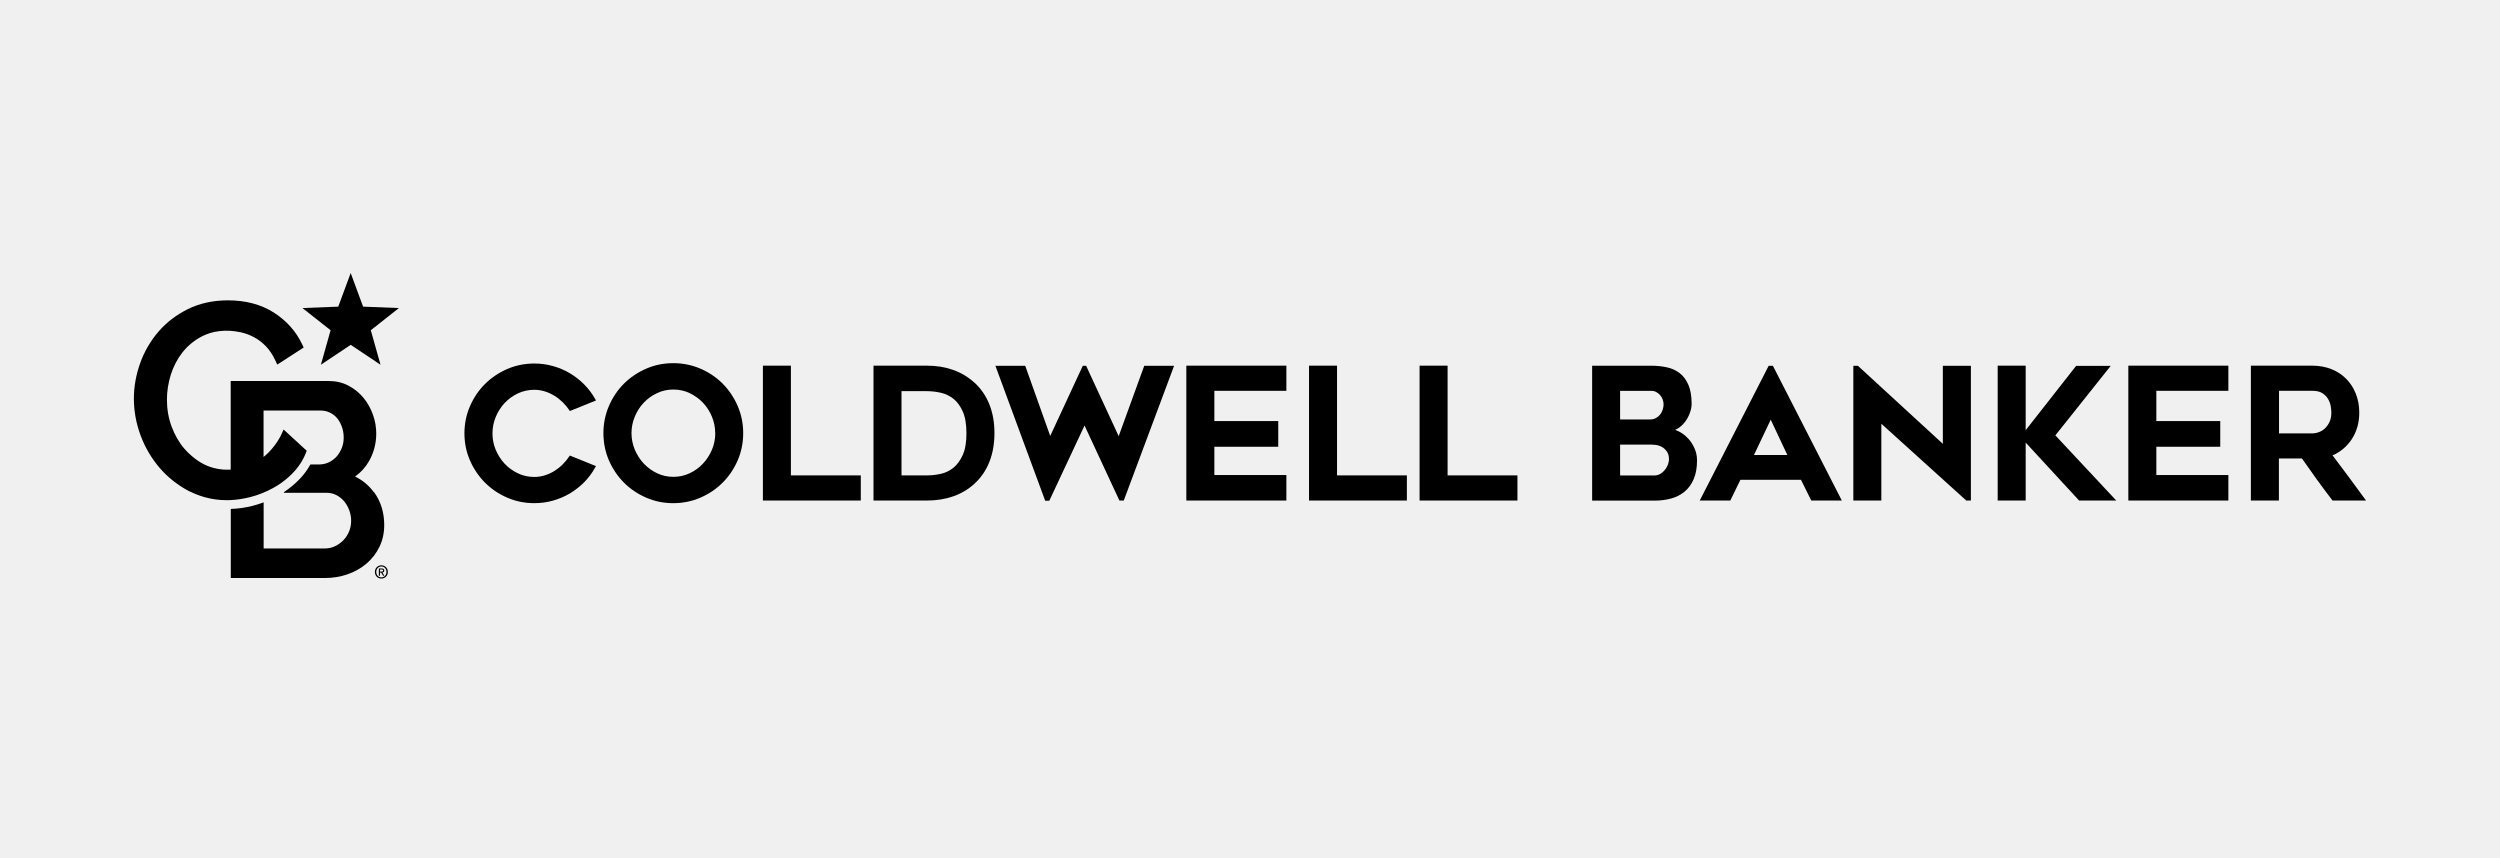
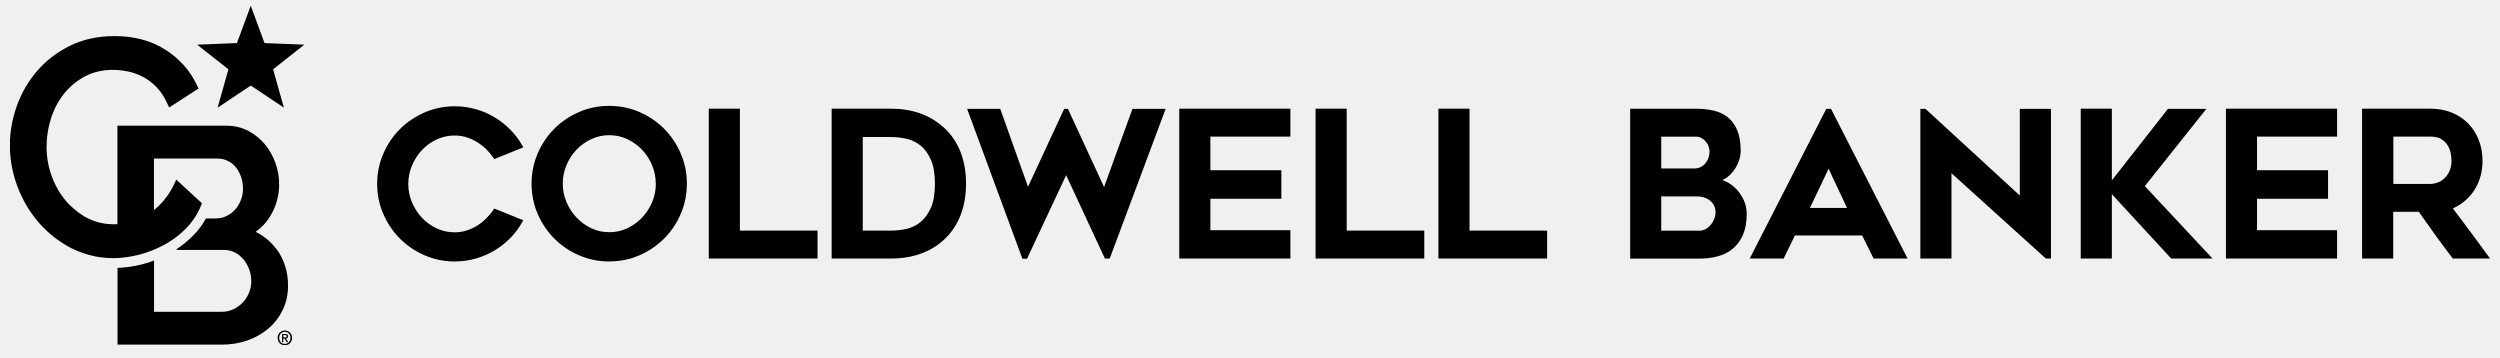
- <svg xmlns="http://www.w3.org/2000/svg" width="140" height="48" viewBox="0 0 140 48" fill="none">
-   <g clip-path="url(#clip0_626_1431)">
-     <path d="M44.29 20.477H42.722V28.03H48.204V26.622H44.29V20.477Z" fill="black" />
-     <path d="M62.646 24.426L60.824 20.486H60.635L58.813 24.413L57.413 20.486H55.743L58.511 27.989L58.528 28.04H58.762L60.734 23.829L62.687 28.03H62.931L65.749 20.486H64.077L62.646 24.426Z" fill="black" />
-     <path d="M66.435 28.03H72.037V26.602H68.004V25.018H71.582V23.58H68.004V21.885H72.037V20.477H66.435V28.03Z" fill="black" />
-     <path d="M74.874 20.477H73.305V28.03H78.785V26.622H74.874V20.477Z" fill="black" />
-     <path d="M81.065 20.477H79.497V28.03H84.977V26.622H81.065V20.477Z" fill="black" />
-     <path d="M93.161 22.642C93.161 22.741 93.143 22.845 93.11 22.947C93.077 23.049 93.026 23.142 92.96 23.224C92.896 23.303 92.815 23.369 92.721 23.417C92.627 23.465 92.515 23.491 92.388 23.491H90.726V21.887H92.49C92.579 21.887 92.662 21.907 92.741 21.951C92.823 21.994 92.896 22.05 92.957 22.116C93.018 22.184 93.069 22.266 93.105 22.357C93.14 22.449 93.161 22.545 93.161 22.644M93.463 25.702C93.463 25.814 93.44 25.923 93.397 26.032C93.354 26.142 93.293 26.246 93.216 26.335C93.143 26.424 93.054 26.497 92.957 26.548C92.861 26.599 92.757 26.625 92.65 26.625H90.726V24.899H92.5C92.802 24.899 93.041 24.978 93.212 25.133C93.382 25.288 93.463 25.473 93.463 25.702ZM94.525 24.548C94.378 24.388 94.21 24.258 94.022 24.164C93.951 24.129 93.88 24.098 93.809 24.073C93.867 24.047 93.921 24.019 93.977 23.984C94.132 23.882 94.266 23.755 94.376 23.605C94.485 23.458 94.571 23.295 94.635 23.12C94.698 22.944 94.731 22.774 94.731 22.616C94.731 22.189 94.67 21.834 94.553 21.557C94.434 21.279 94.269 21.056 94.065 20.898C93.862 20.741 93.621 20.629 93.346 20.57C93.079 20.512 92.792 20.481 92.492 20.481H89.16V28.035H92.652C92.975 28.035 93.283 27.997 93.567 27.921C93.857 27.845 94.114 27.715 94.33 27.537C94.546 27.359 94.721 27.123 94.846 26.833C94.97 26.546 95.034 26.19 95.034 25.778C95.034 25.539 94.986 25.311 94.891 25.102C94.797 24.894 94.675 24.708 94.531 24.548" fill="black" />
-     <path d="M100.092 25.481H98.221L99.161 23.503L100.092 25.481ZM99.044 20.486L95.186 28.03H96.897L97.464 26.868H100.854L101.431 28.03H103.142L99.283 20.486H99.047H99.044Z" fill="black" />
-     <path d="M108.799 24.855L104.067 20.507L104.046 20.486H103.787V28.03H105.355V23.73L110.111 28.03H110.37V20.486H108.799V24.855Z" fill="black" />
-     <path d="M118.201 20.487H116.264L113.438 24.091V20.477H111.87V28.03H113.438V24.785L116.429 28.03H118.511L115.1 24.381L118.201 20.487Z" fill="black" />
-     <path d="M119.187 28.03H124.789V26.602H120.755V25.018H124.334V23.58H120.755V21.885H124.789V20.477H119.187V28.03Z" fill="black" />
-     <path d="M130.205 23.982C130.106 24.078 129.991 24.149 129.864 24.198C129.735 24.246 129.61 24.269 129.493 24.269H127.625V21.885H129.493C129.725 21.885 129.913 21.928 130.047 22.014C130.185 22.101 130.291 22.21 130.365 22.332C130.441 22.459 130.492 22.591 130.518 22.731C130.543 22.876 130.556 23 130.556 23.102C130.556 23.298 130.523 23.471 130.457 23.616C130.39 23.76 130.307 23.885 130.205 23.982ZM127.625 25.674H128.909C129.183 26.068 129.46 26.46 129.732 26.836C130.014 27.227 130.307 27.619 130.599 28L130.622 28.03H132.497L132.409 27.908C131.824 27.103 131.224 26.294 130.624 25.501C131.059 25.311 131.417 25.013 131.687 24.612C131.974 24.182 132.119 23.677 132.119 23.102C132.119 22.723 132.053 22.37 131.926 22.047C131.799 21.727 131.616 21.445 131.387 21.214C131.158 20.982 130.878 20.799 130.556 20.67C130.233 20.543 129.875 20.477 129.488 20.477H126.049V28.03H127.618V25.674H127.625Z" fill="black" />
-     <path d="M32.721 21.536C32.482 21.292 32.212 21.081 31.923 20.909C31.633 20.733 31.313 20.596 30.974 20.502C30.637 20.405 30.281 20.357 29.917 20.357C29.384 20.357 28.873 20.461 28.4 20.667C27.927 20.873 27.51 21.155 27.157 21.506C26.804 21.859 26.522 22.276 26.318 22.749C26.112 23.221 26.008 23.732 26.008 24.266C26.008 24.8 26.112 25.311 26.318 25.783C26.524 26.256 26.806 26.673 27.157 27.026C27.51 27.38 27.927 27.662 28.4 27.867C28.873 28.073 29.384 28.177 29.917 28.177C30.281 28.177 30.637 28.129 30.974 28.033C31.313 27.936 31.633 27.799 31.923 27.626C32.212 27.451 32.482 27.24 32.721 26.998C32.959 26.754 33.165 26.48 33.331 26.177L33.371 26.101L31.91 25.509L31.874 25.562C31.77 25.72 31.645 25.87 31.506 26.009C31.366 26.149 31.208 26.274 31.041 26.378C30.87 26.482 30.69 26.564 30.502 26.622C30.314 26.68 30.118 26.709 29.917 26.709C29.594 26.709 29.287 26.642 29.005 26.508C28.723 26.373 28.474 26.195 28.265 25.974C28.057 25.753 27.889 25.491 27.764 25.199C27.64 24.907 27.579 24.594 27.579 24.268C27.579 23.943 27.642 23.638 27.764 23.343C27.889 23.046 28.057 22.784 28.265 22.563C28.474 22.342 28.723 22.162 29.005 22.029C29.287 21.897 29.594 21.828 29.917 21.828C30.118 21.828 30.314 21.859 30.502 21.915C30.69 21.973 30.87 22.055 31.041 22.159C31.211 22.263 31.366 22.385 31.508 22.522C31.648 22.66 31.773 22.81 31.877 22.965L31.912 23.018L33.376 22.426L33.333 22.35C33.168 22.055 32.965 21.783 32.726 21.539" fill="black" />
-     <path d="M40.056 24.253C40.056 24.579 39.992 24.891 39.87 25.184C39.746 25.476 39.575 25.74 39.364 25.964C39.154 26.188 38.902 26.37 38.62 26.503C38.34 26.635 38.033 26.703 37.71 26.703C37.387 26.703 37.08 26.637 36.8 26.503C36.518 26.37 36.269 26.188 36.055 25.964C35.844 25.74 35.674 25.476 35.55 25.184C35.428 24.891 35.364 24.579 35.364 24.253C35.364 23.928 35.428 23.623 35.55 23.328C35.674 23.031 35.842 22.769 36.053 22.548C36.264 22.327 36.513 22.146 36.797 22.014C37.077 21.882 37.385 21.813 37.707 21.813C38.03 21.813 38.338 21.879 38.617 22.014C38.899 22.149 39.151 22.327 39.362 22.548C39.573 22.769 39.743 23.031 39.865 23.328C39.99 23.623 40.051 23.936 40.051 24.253M40.47 21.485C40.117 21.132 39.7 20.85 39.227 20.647C38.755 20.441 38.241 20.337 37.7 20.337C37.158 20.337 36.655 20.441 36.182 20.647C35.71 20.853 35.293 21.135 34.94 21.485C34.586 21.839 34.304 22.258 34.101 22.733C33.895 23.209 33.791 23.722 33.791 24.256C33.791 24.79 33.895 25.311 34.101 25.783C34.307 26.256 34.589 26.673 34.94 27.026C35.29 27.38 35.71 27.662 36.182 27.867C36.655 28.073 37.166 28.178 37.7 28.178C38.233 28.178 38.755 28.073 39.227 27.867C39.7 27.662 40.117 27.38 40.47 27.026C40.823 26.673 41.105 26.256 41.309 25.783C41.515 25.311 41.619 24.797 41.619 24.256C41.619 23.715 41.515 23.211 41.309 22.733C41.103 22.258 40.821 21.839 40.47 21.485Z" fill="black" />
-     <path d="M54.121 24.264C54.121 24.762 54.053 25.171 53.915 25.476C53.778 25.781 53.605 26.02 53.397 26.19C53.188 26.36 52.952 26.475 52.695 26.533C52.434 26.592 52.169 26.622 51.913 26.622H50.484V21.905H51.913C52.162 21.905 52.421 21.936 52.685 21.994C52.942 22.052 53.181 22.167 53.392 22.332C53.603 22.5 53.778 22.739 53.915 23.046C54.053 23.354 54.121 23.765 54.121 24.264ZM54.566 21.427C53.875 20.797 52.98 20.477 51.91 20.477H48.916V28.03H51.91C52.441 28.03 52.937 27.951 53.384 27.794C53.834 27.636 54.23 27.4 54.566 27.09C54.937 26.754 55.219 26.34 55.407 25.862C55.595 25.387 55.689 24.846 55.689 24.251C55.689 23.656 55.595 23.128 55.407 22.65C55.219 22.172 54.934 21.76 54.566 21.422" fill="black" />
-     <path d="M17.969 20.426L19.639 19.312L21.309 20.426L20.765 18.494L22.338 17.251L20.333 17.172L19.639 15.289L18.942 17.172L16.937 17.251L18.513 18.494L17.969 20.426Z" fill="black" />
-     <path d="M20.94 27.568C20.661 27.189 20.31 26.894 19.885 26.686C20.193 26.467 20.447 26.193 20.643 25.86C20.927 25.377 21.07 24.846 21.07 24.276C21.07 23.923 21.009 23.567 20.884 23.219C20.76 22.871 20.584 22.556 20.358 22.281C20.129 22.004 19.85 21.775 19.524 21.602C19.192 21.424 18.818 21.336 18.411 21.336H12.919V26.299C12.375 26.327 11.864 26.226 11.409 25.994C11.175 25.875 10.962 25.722 10.761 25.555C10.608 25.425 10.461 25.29 10.329 25.133C10.021 24.772 9.78 24.35 9.607 23.88C9.434 23.41 9.348 22.906 9.348 22.385C9.348 21.918 9.421 21.445 9.566 20.982C9.709 20.525 9.927 20.105 10.214 19.739C10.499 19.376 10.855 19.081 11.272 18.855C11.874 18.532 12.644 18.428 13.47 18.606C13.725 18.659 13.973 18.751 14.215 18.878C14.454 19.005 14.678 19.175 14.881 19.381C15.082 19.587 15.26 19.849 15.405 20.159L15.527 20.418L17.006 19.46L16.912 19.262C16.566 18.54 16.03 17.945 15.321 17.495C14.609 17.045 13.75 16.819 12.766 16.819C11.94 16.819 11.188 16.982 10.532 17.305C9.882 17.625 9.322 18.052 8.872 18.575C8.423 19.096 8.077 19.694 7.846 20.347C7.614 21 7.497 21.666 7.497 22.324C7.497 23.023 7.625 23.72 7.876 24.393C8.128 25.067 8.489 25.677 8.946 26.208C9.406 26.739 9.958 27.176 10.585 27.504C10.644 27.535 10.705 27.555 10.764 27.583C10.802 27.601 10.837 27.616 10.875 27.634C10.987 27.682 11.101 27.728 11.218 27.766C11.295 27.791 11.373 27.817 11.452 27.84C11.572 27.873 11.691 27.901 11.813 27.926C11.895 27.941 11.976 27.956 12.06 27.967C12.266 27.995 12.479 28.01 12.695 28.01C12.769 28.01 12.845 28.01 12.921 28.005C13.275 27.987 13.638 27.931 14.004 27.84C14.446 27.728 14.873 27.558 15.272 27.341C15.422 27.26 15.567 27.171 15.707 27.075C15.801 27.011 15.89 26.942 15.979 26.871C16.111 26.765 16.236 26.653 16.355 26.533C16.436 26.452 16.513 26.368 16.584 26.282C16.655 26.195 16.724 26.104 16.787 26.01C16.914 25.822 17.023 25.621 17.113 25.407L17.176 25.239L17.018 25.097L15.882 24.053C15.882 24.053 15.765 24.319 15.702 24.441C15.638 24.563 15.504 24.779 15.412 24.901C15.277 25.079 15.166 25.214 15.018 25.361C14.934 25.445 14.845 25.517 14.759 25.59V22.99H17.954C18.137 22.99 18.305 23.026 18.465 23.102C18.622 23.176 18.759 23.277 18.869 23.407C18.983 23.542 19.075 23.707 19.143 23.895C19.212 24.086 19.247 24.291 19.247 24.508C19.247 24.711 19.212 24.909 19.138 25.092C19.064 25.275 18.965 25.438 18.843 25.573C18.721 25.707 18.579 25.811 18.409 25.893C18.246 25.969 18.063 26.01 17.865 26.01H17.382C17.328 26.106 17.27 26.203 17.209 26.294C17.064 26.508 16.899 26.711 16.713 26.894C16.472 27.136 16.205 27.354 15.92 27.545C15.875 27.575 15.895 27.596 15.92 27.596H18.282C18.477 27.596 18.66 27.636 18.823 27.718C18.991 27.802 19.136 27.916 19.258 28.056C19.382 28.201 19.481 28.373 19.555 28.567C19.629 28.76 19.664 28.963 19.664 29.169C19.664 29.375 19.626 29.57 19.55 29.759C19.474 29.944 19.367 30.109 19.232 30.249C19.095 30.391 18.935 30.506 18.754 30.59C18.581 30.674 18.388 30.714 18.18 30.714H14.764V28.132C14.558 28.208 14.347 28.277 14.134 28.33C13.76 28.424 13.374 28.483 12.949 28.5C12.942 28.5 12.934 28.5 12.924 28.5V32.369H18.18C18.632 32.369 19.062 32.3 19.456 32.163C19.855 32.026 20.211 31.825 20.516 31.568C20.823 31.309 21.07 30.991 21.248 30.625C21.428 30.257 21.517 29.845 21.517 29.403C21.517 28.699 21.324 28.076 20.943 27.555" fill="black" />
-     <path d="M21.357 32.399C21.143 32.399 20.994 32.239 20.994 32.028C20.994 31.805 21.161 31.657 21.357 31.657C21.553 31.657 21.72 31.805 21.72 32.028C21.72 32.252 21.553 32.399 21.357 32.399ZM21.357 31.723C21.197 31.723 21.072 31.848 21.072 32.028C21.072 32.196 21.182 32.333 21.357 32.333C21.515 32.333 21.642 32.209 21.642 32.028C21.642 31.848 21.517 31.723 21.357 31.723ZM21.283 32.242H21.215V31.833H21.37C21.469 31.833 21.52 31.868 21.52 31.95C21.52 32.023 21.474 32.054 21.413 32.061L21.527 32.242H21.451L21.344 32.066H21.281V32.242H21.283ZM21.36 32.008C21.41 32.008 21.454 32.003 21.454 31.944C21.454 31.896 21.405 31.889 21.365 31.889H21.283V32.008H21.36Z" fill="black" />
+ <svg xmlns="http://www.w3.org/2000/svg" width="126" height="18" viewBox="0 0 126 18" fill="none">
+   <mask id="mask0_3913_1202" style="mask-type:luminance" maskUnits="userSpaceOnUse" x="0" y="0" width="126" height="18">
+     <path d="M125.5 0.289H0.5V17.399H125.5V0.289Z" fill="white" />
+   </mask>
+   <g mask="url(#mask0_3913_1202)">
+     <path d="M37.29 5.477H35.722V13.03H41.204V11.622H37.29V5.477Z" fill="black" />
+     <path d="M55.645 9.426L53.823 5.486H53.635L51.812 9.413L50.412 5.486H48.742L51.51 12.989L51.528 13.04H51.762L53.734 8.829L55.686 13.03H55.93L58.749 5.486H57.076L55.645 9.426Z" fill="black" />
+     <path d="M59.435 13.03H65.036V11.602H61.003V10.018H64.581V8.58H61.003V6.885H65.036V5.477H59.435V13.03Z" fill="black" />
+     <path d="M67.873 5.477H66.305V13.03H71.784V11.622H67.873V5.477Z" fill="black" />
+     <path d="M74.064 5.477H72.496V13.03H77.976V11.622H74.064V5.477Z" fill="black" />
+     <path d="M86.161 7.642C86.161 7.741 86.143 7.845 86.11 7.947C86.077 8.049 86.026 8.143 85.96 8.224C85.896 8.303 85.815 8.369 85.721 8.417C85.627 8.465 85.515 8.491 85.388 8.491H83.726V6.887H85.49C85.579 6.887 85.663 6.907 85.741 6.951C85.823 6.994 85.896 7.05 85.957 7.116C86.018 7.184 86.069 7.266 86.105 7.357C86.14 7.449 86.161 7.545 86.161 7.644M86.463 10.702C86.463 10.814 86.44 10.923 86.397 11.032C86.354 11.142 86.293 11.246 86.217 11.335C86.143 11.424 86.054 11.498 85.957 11.548C85.861 11.599 85.757 11.625 85.65 11.625H83.726V9.899H85.5C85.802 9.899 86.041 9.978 86.212 10.133C86.382 10.288 86.463 10.473 86.463 10.702ZM87.526 9.548C87.378 9.388 87.21 9.258 87.022 9.164C86.951 9.129 86.88 9.098 86.809 9.073C86.867 9.047 86.921 9.019 86.977 8.984C87.132 8.882 87.266 8.755 87.376 8.605C87.485 8.458 87.571 8.295 87.635 8.12C87.698 7.944 87.731 7.774 87.731 7.616C87.731 7.189 87.671 6.834 87.553 6.557C87.434 6.28 87.269 6.056 87.066 5.898C86.862 5.741 86.621 5.629 86.346 5.57C86.079 5.512 85.792 5.481 85.492 5.481H82.16V13.035H85.652C85.975 13.035 86.283 12.997 86.567 12.921C86.857 12.845 87.114 12.715 87.33 12.537C87.546 12.359 87.721 12.123 87.846 11.833C87.97 11.546 88.034 11.19 88.034 10.778C88.034 10.539 87.986 10.31 87.892 10.102C87.797 9.894 87.675 9.708 87.531 9.548" fill="black" />
+     <path d="M93.091 10.481H91.22L92.161 8.503L93.091 10.481ZM92.044 5.486L88.186 13.03H89.896L90.463 11.868H93.853L94.43 13.03H96.141L92.283 5.486H92.046H92.044Z" fill="black" />
+     <path d="M101.798 9.855L97.066 5.507L97.045 5.486H96.786V13.03H98.354V8.73L103.11 13.03H103.369V5.486H101.798V9.855Z" fill="black" />
+     <path d="M111.2 5.487H109.263L106.437 9.091V5.477H104.869V13.03H106.437V9.785L109.428 13.03H111.51L108.099 9.38L111.2 5.487Z" fill="black" />
+     <path d="M112.187 13.03H117.789V11.602H113.755V10.018H117.334V8.58H113.755V6.885H117.789V5.477H112.187V13.03Z" fill="black" />
+     <path d="M123.205 8.981C123.106 9.078 122.991 9.149 122.864 9.197C122.735 9.246 122.61 9.269 122.493 9.269H120.625V6.885H122.493C122.725 6.885 122.913 6.928 123.047 7.014C123.185 7.101 123.291 7.21 123.365 7.332C123.441 7.459 123.492 7.591 123.518 7.731C123.543 7.876 123.556 8 123.556 8.102C123.556 8.298 123.523 8.471 123.457 8.615C123.39 8.76 123.307 8.885 123.205 8.981ZM120.625 10.674H121.909C122.183 11.068 122.46 11.46 122.732 11.836C123.014 12.227 123.307 12.618 123.599 13L123.622 13.03H125.497L125.409 12.908C124.824 12.103 124.224 11.294 123.624 10.501C124.059 10.311 124.417 10.013 124.687 9.612C124.974 9.182 125.119 8.676 125.119 8.102C125.119 7.723 125.053 7.37 124.926 7.047C124.799 6.727 124.616 6.445 124.387 6.214C124.158 5.982 123.878 5.799 123.556 5.67C123.233 5.543 122.875 5.477 122.488 5.477H119.049V13.03H120.618V10.674H120.625Z" fill="black" />
+     <path d="M25.72 6.536C25.481 6.292 25.212 6.081 24.922 5.909C24.632 5.733 24.312 5.596 23.974 5.502C23.636 5.405 23.28 5.357 22.917 5.357C22.383 5.357 21.872 5.461 21.399 5.667C20.927 5.873 20.51 6.155 20.157 6.506C19.803 6.859 19.521 7.276 19.318 7.749C19.112 8.221 19.008 8.732 19.008 9.266C19.008 9.8 19.112 10.311 19.318 10.783C19.524 11.256 19.806 11.673 20.157 12.026C20.51 12.38 20.927 12.662 21.399 12.867C21.872 13.073 22.383 13.178 22.917 13.178C23.28 13.178 23.636 13.129 23.974 13.033C24.312 12.936 24.632 12.799 24.922 12.626C25.212 12.451 25.481 12.24 25.72 11.998C25.959 11.754 26.165 11.48 26.33 11.177L26.371 11.101L24.909 10.509L24.874 10.562C24.77 10.72 24.645 10.87 24.505 11.009C24.366 11.149 24.208 11.274 24.04 11.378C23.87 11.482 23.689 11.564 23.501 11.622C23.313 11.681 23.118 11.709 22.917 11.709C22.594 11.709 22.287 11.642 22.004 11.508C21.722 11.373 21.473 11.195 21.265 10.974C21.056 10.753 20.889 10.491 20.764 10.199C20.64 9.907 20.578 9.594 20.578 9.269C20.578 8.943 20.642 8.638 20.764 8.343C20.889 8.046 21.056 7.784 21.265 7.563C21.473 7.342 21.722 7.162 22.004 7.029C22.287 6.897 22.594 6.829 22.917 6.829C23.118 6.829 23.313 6.859 23.501 6.915C23.689 6.973 23.87 7.055 24.04 7.159C24.21 7.263 24.366 7.385 24.508 7.522C24.648 7.66 24.772 7.81 24.876 7.965L24.912 8.018L26.376 7.426L26.333 7.35C26.168 7.055 25.964 6.783 25.725 6.539" fill="black" />
+     <path d="M33.055 9.253C33.055 9.578 32.992 9.891 32.87 10.183C32.745 10.476 32.575 10.74 32.364 10.963C32.153 11.187 31.901 11.37 31.619 11.502C31.34 11.634 31.032 11.703 30.709 11.703C30.387 11.703 30.079 11.637 29.799 11.502C29.517 11.37 29.268 11.187 29.055 10.963C28.844 10.74 28.673 10.476 28.549 10.183C28.427 9.891 28.363 9.578 28.363 9.253C28.363 8.928 28.427 8.623 28.549 8.328C28.673 8.031 28.841 7.769 29.052 7.548C29.263 7.327 29.512 7.146 29.797 7.014C30.076 6.882 30.384 6.813 30.707 6.813C31.029 6.813 31.337 6.879 31.617 7.014C31.899 7.149 32.15 7.327 32.361 7.548C32.572 7.769 32.742 8.031 32.864 8.328C32.989 8.623 33.05 8.935 33.05 9.253M33.469 6.485C33.116 6.132 32.699 5.85 32.227 5.646C31.754 5.441 31.24 5.336 30.699 5.336C30.158 5.336 29.654 5.441 29.182 5.646C28.709 5.852 28.292 6.134 27.939 6.485C27.586 6.839 27.303 7.258 27.1 7.733C26.894 8.208 26.79 8.722 26.79 9.256C26.79 9.789 26.894 10.31 27.1 10.783C27.306 11.256 27.588 11.673 27.939 12.026C28.29 12.379 28.709 12.661 29.182 12.867C29.654 13.073 30.165 13.177 30.699 13.177C31.233 13.177 31.754 13.073 32.227 12.867C32.699 12.661 33.116 12.379 33.469 12.026C33.823 11.673 34.105 11.256 34.308 10.783C34.514 10.31 34.618 9.797 34.618 9.256C34.618 8.714 34.514 8.211 34.308 7.733C34.102 7.258 33.82 6.839 33.469 6.485Z" fill="black" />
+     <path d="M47.12 9.264C47.12 9.762 47.052 10.171 46.914 10.476C46.777 10.781 46.604 11.02 46.396 11.19C46.188 11.36 45.951 11.475 45.694 11.533C45.433 11.592 45.168 11.622 44.912 11.622H43.483V6.905H44.912C45.161 6.905 45.42 6.935 45.684 6.994C45.941 7.052 46.18 7.167 46.391 7.332C46.602 7.5 46.777 7.739 46.914 8.046C47.052 8.354 47.12 8.765 47.12 9.264ZM47.565 6.427C46.874 5.797 45.979 5.477 44.909 5.477H41.915V13.03H44.909C45.44 13.03 45.936 12.951 46.383 12.794C46.833 12.636 47.23 12.4 47.565 12.09C47.936 11.754 48.218 11.34 48.406 10.862C48.594 10.387 48.688 9.846 48.688 9.251C48.688 8.656 48.594 8.127 48.406 7.65C48.218 7.172 47.934 6.76 47.565 6.422" fill="black" />
+     <path d="M10.968 5.426L12.638 4.312L14.308 5.426L13.764 3.494L15.338 2.251L13.332 2.172L12.638 0.289L11.942 2.172L9.937 2.251L11.512 3.494L10.968 5.426Z" fill="black" />
+     <path d="M13.94 12.567C13.66 12.189 13.309 11.894 12.885 11.685C13.193 11.467 13.447 11.192 13.642 10.859C13.927 10.377 14.069 9.845 14.069 9.276C14.069 8.923 14.008 8.567 13.884 8.219C13.759 7.87 13.584 7.555 13.358 7.281C13.129 7.004 12.849 6.775 12.524 6.602C12.191 6.424 11.818 6.335 11.411 6.335H5.918V11.299C5.375 11.327 4.864 11.225 4.409 10.994C4.175 10.875 3.961 10.722 3.76 10.554C3.608 10.425 3.461 10.29 3.328 10.133C3.021 9.772 2.779 9.35 2.607 8.879C2.434 8.409 2.347 7.906 2.347 7.385C2.347 6.917 2.421 6.445 2.566 5.982C2.708 5.525 2.927 5.105 3.214 4.739C3.499 4.376 3.855 4.081 4.271 3.855C4.874 3.532 5.644 3.428 6.47 3.606C6.724 3.659 6.973 3.75 7.215 3.878C7.454 4.005 7.677 4.175 7.88 4.381C8.081 4.587 8.259 4.848 8.404 5.159L8.526 5.418L10.005 4.46L9.911 4.261C9.566 3.54 9.029 2.945 8.32 2.495C7.609 2.045 6.75 1.819 5.766 1.819C4.94 1.819 4.188 1.982 3.532 2.304C2.881 2.625 2.322 3.052 1.872 3.575C1.422 4.096 1.077 4.693 0.845 5.347C0.614 6 0.497 6.666 0.497 7.324C0.497 8.023 0.624 8.719 0.876 9.393C1.127 10.066 1.488 10.676 1.946 11.208C2.406 11.739 2.957 12.176 3.585 12.504C3.644 12.534 3.705 12.555 3.763 12.583C3.801 12.6 3.837 12.616 3.875 12.633C3.987 12.682 4.101 12.727 4.218 12.766C4.294 12.791 4.373 12.816 4.452 12.839C4.571 12.872 4.691 12.9 4.813 12.926C4.894 12.941 4.975 12.956 5.059 12.966C5.265 12.994 5.479 13.01 5.695 13.01C5.768 13.01 5.845 13.01 5.921 13.005C6.274 12.987 6.638 12.931 7.004 12.839C7.446 12.727 7.873 12.557 8.272 12.341C8.422 12.26 8.567 12.171 8.707 12.074C8.801 12.011 8.889 11.942 8.979 11.871C9.111 11.764 9.235 11.652 9.355 11.533C9.436 11.452 9.512 11.368 9.583 11.281C9.655 11.195 9.723 11.103 9.787 11.009C9.914 10.821 10.023 10.62 10.112 10.407L10.176 10.239L10.018 10.097L8.882 9.052C8.882 9.052 8.765 9.319 8.701 9.441C8.638 9.563 8.503 9.779 8.412 9.901C8.277 10.079 8.165 10.214 8.018 10.361C7.934 10.445 7.845 10.516 7.758 10.59V7.99H10.953C11.136 7.99 11.304 8.026 11.464 8.102C11.622 8.175 11.759 8.277 11.868 8.407C11.983 8.541 12.074 8.707 12.143 8.895C12.211 9.085 12.247 9.291 12.247 9.507C12.247 9.711 12.211 9.909 12.138 10.092C12.064 10.275 11.965 10.438 11.843 10.572C11.721 10.707 11.579 10.811 11.408 10.892C11.246 10.969 11.063 11.009 10.864 11.009H10.382C10.328 11.106 10.27 11.203 10.209 11.294C10.064 11.508 9.899 11.711 9.713 11.894C9.472 12.135 9.205 12.354 8.92 12.544C8.874 12.575 8.895 12.595 8.92 12.595H11.281C11.477 12.595 11.66 12.636 11.823 12.717C11.99 12.801 12.135 12.916 12.257 13.055C12.382 13.2 12.481 13.373 12.555 13.566C12.628 13.759 12.664 13.963 12.664 14.169C12.664 14.374 12.626 14.57 12.55 14.758C12.473 14.944 12.367 15.109 12.232 15.249C12.095 15.391 11.934 15.505 11.754 15.589C11.581 15.673 11.388 15.714 11.18 15.714H7.764V13.132C7.558 13.208 7.347 13.277 7.133 13.33C6.76 13.424 6.373 13.482 5.949 13.5C5.941 13.5 5.934 13.5 5.923 13.5V17.369H11.18C11.632 17.369 12.062 17.3 12.455 17.163C12.854 17.025 13.21 16.825 13.515 16.568C13.823 16.309 14.069 15.991 14.247 15.625C14.428 15.256 14.517 14.845 14.517 14.402C14.517 13.698 14.323 13.076 13.942 12.555" fill="black" />
+     <path d="M14.357 17.399C14.143 17.399 13.993 17.239 13.993 17.028C13.993 16.805 14.161 16.657 14.357 16.657C14.552 16.657 14.72 16.805 14.72 17.028C14.72 17.252 14.552 17.399 14.357 17.399ZM14.357 16.723C14.197 16.723 14.072 16.848 14.072 17.028C14.072 17.196 14.181 17.333 14.357 17.333C14.514 17.333 14.641 17.209 14.641 17.028C14.641 16.848 14.517 16.723 14.357 16.723ZM14.283 17.242H14.214V16.833H14.369C14.469 16.833 14.519 16.868 14.519 16.95C14.519 17.023 14.474 17.054 14.413 17.061L14.527 17.242H14.451L14.344 17.066H14.28V17.242H14.283ZM14.359 17.008C14.41 17.008 14.453 17.003 14.453 16.944C14.453 16.896 14.405 16.889 14.364 16.889H14.283V17.008H14.359Z" fill="black" />
  </g>
-   <defs>
-     <clipPath id="clip0_626_1431">
-       <rect width="125" height="17.11" fill="white" transform="translate(7.5 15.2891)" />
-     </clipPath>
-   </defs>
</svg>
